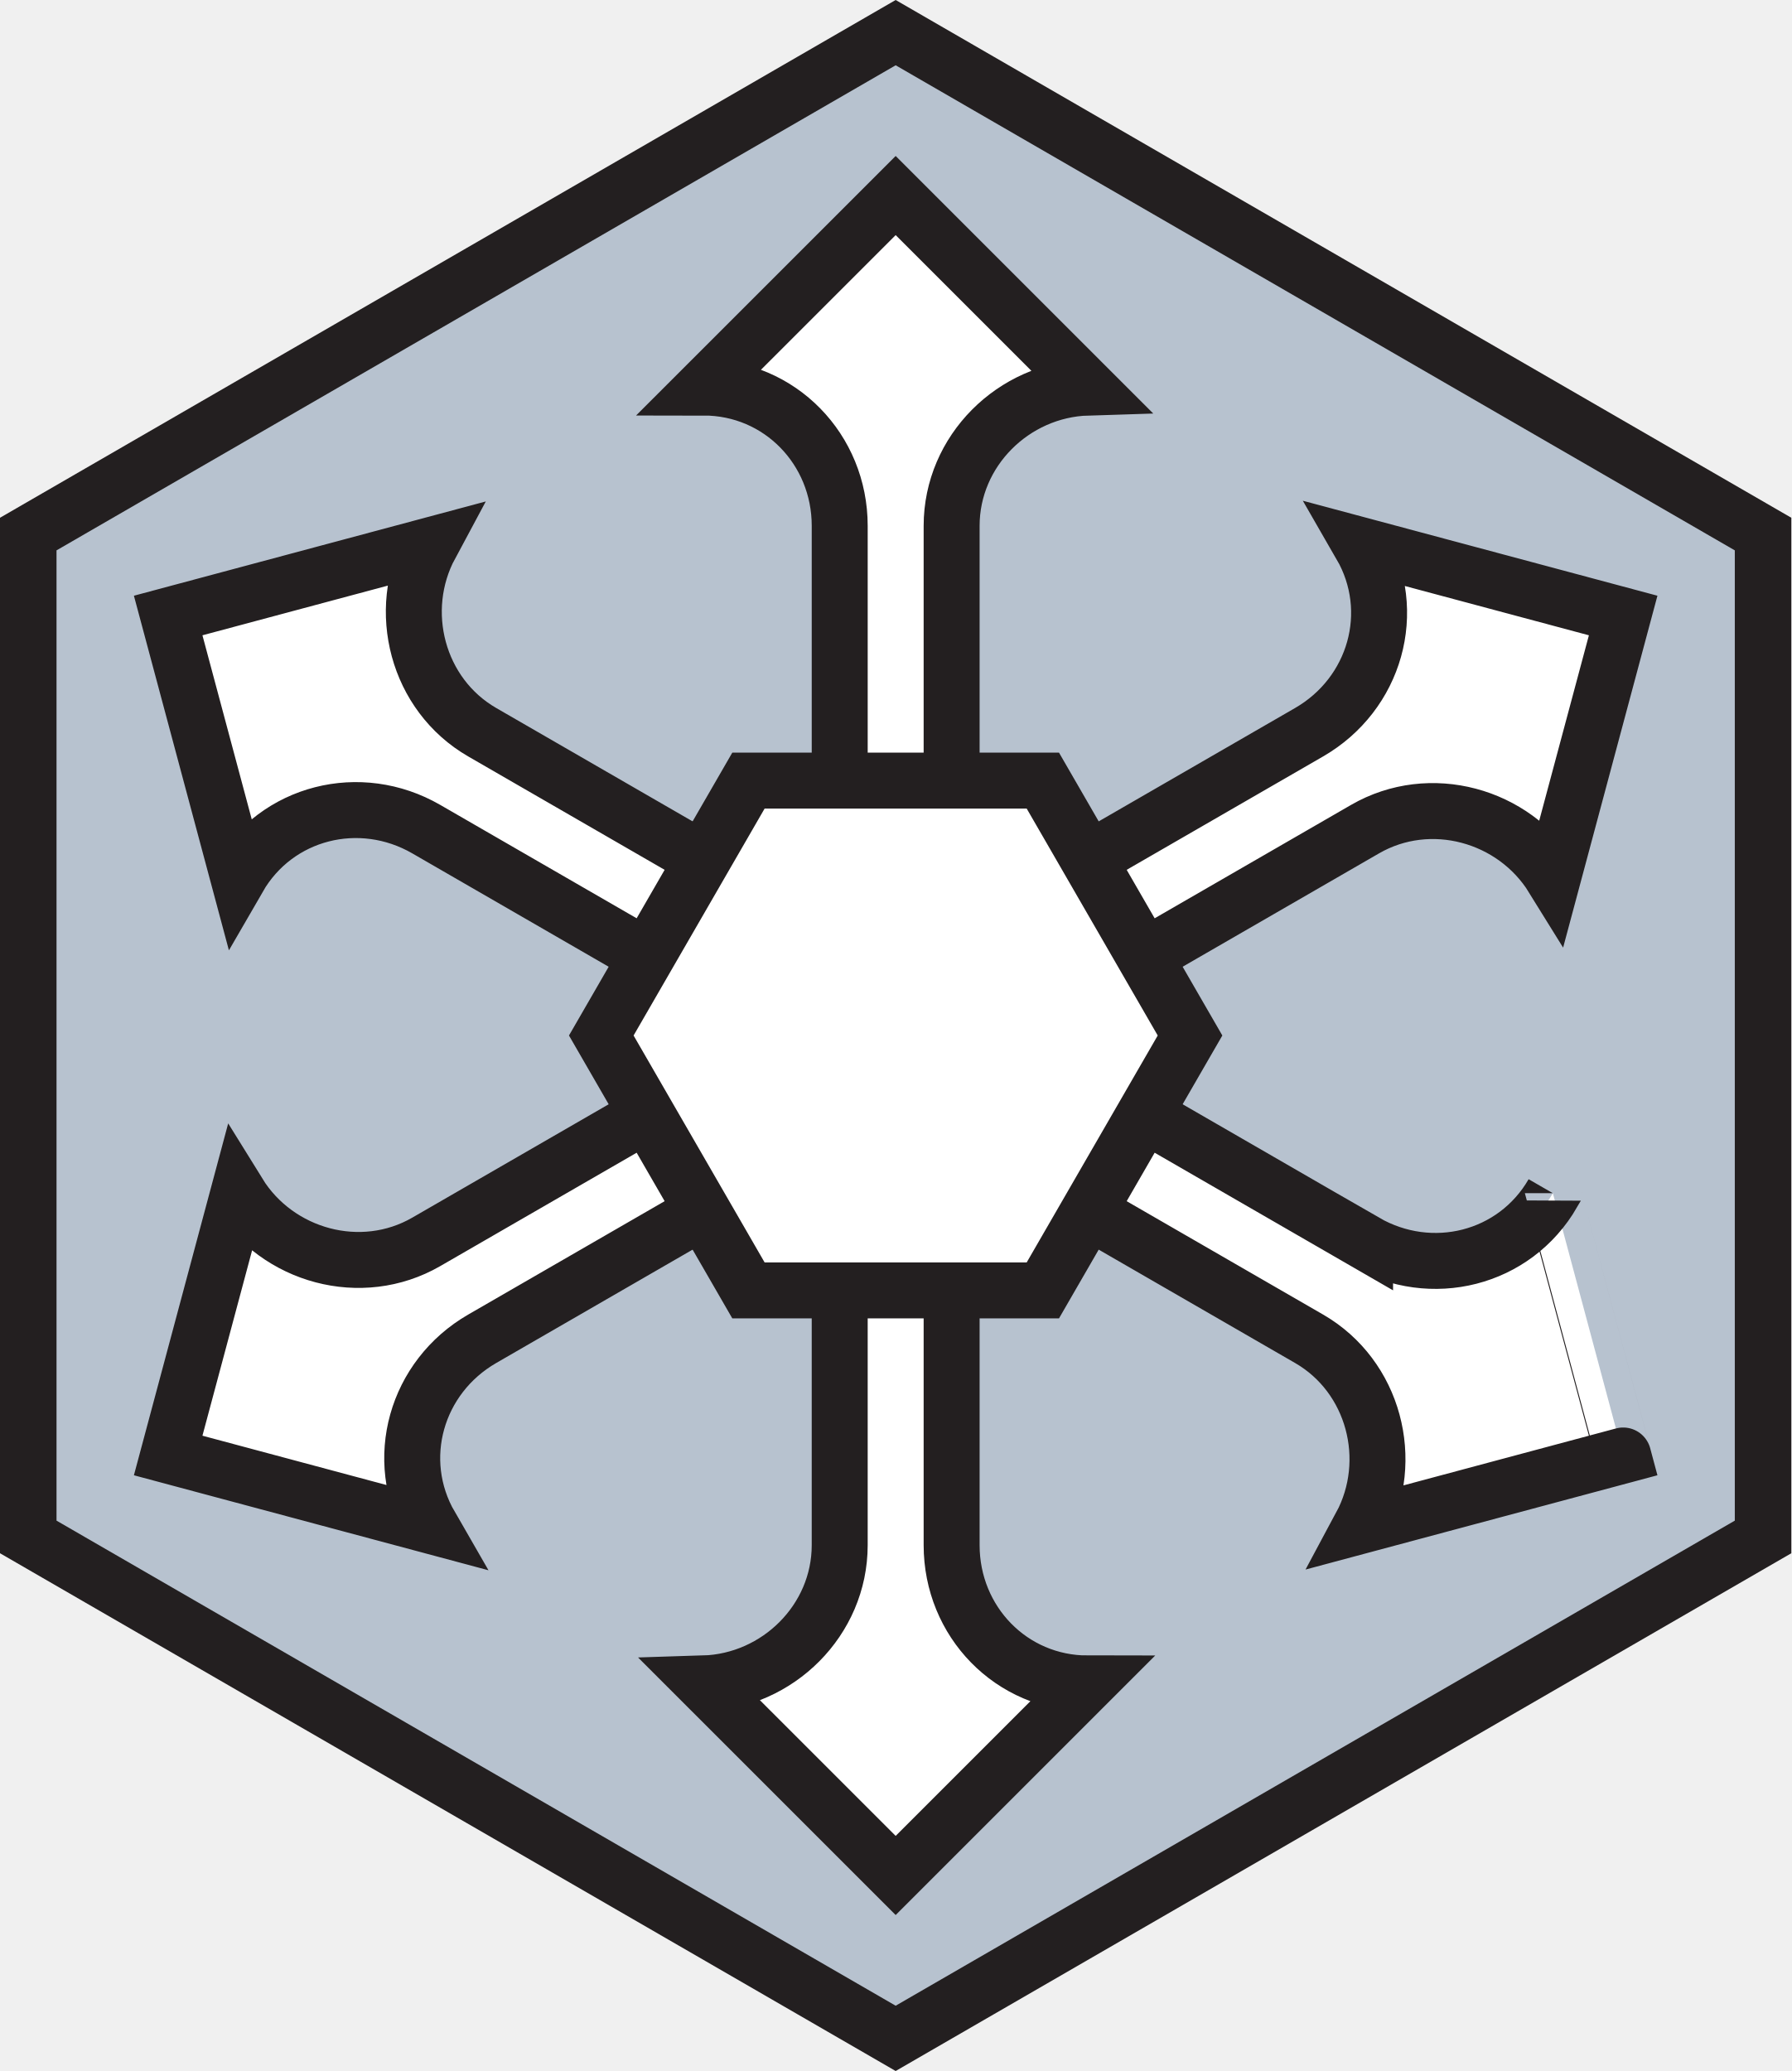
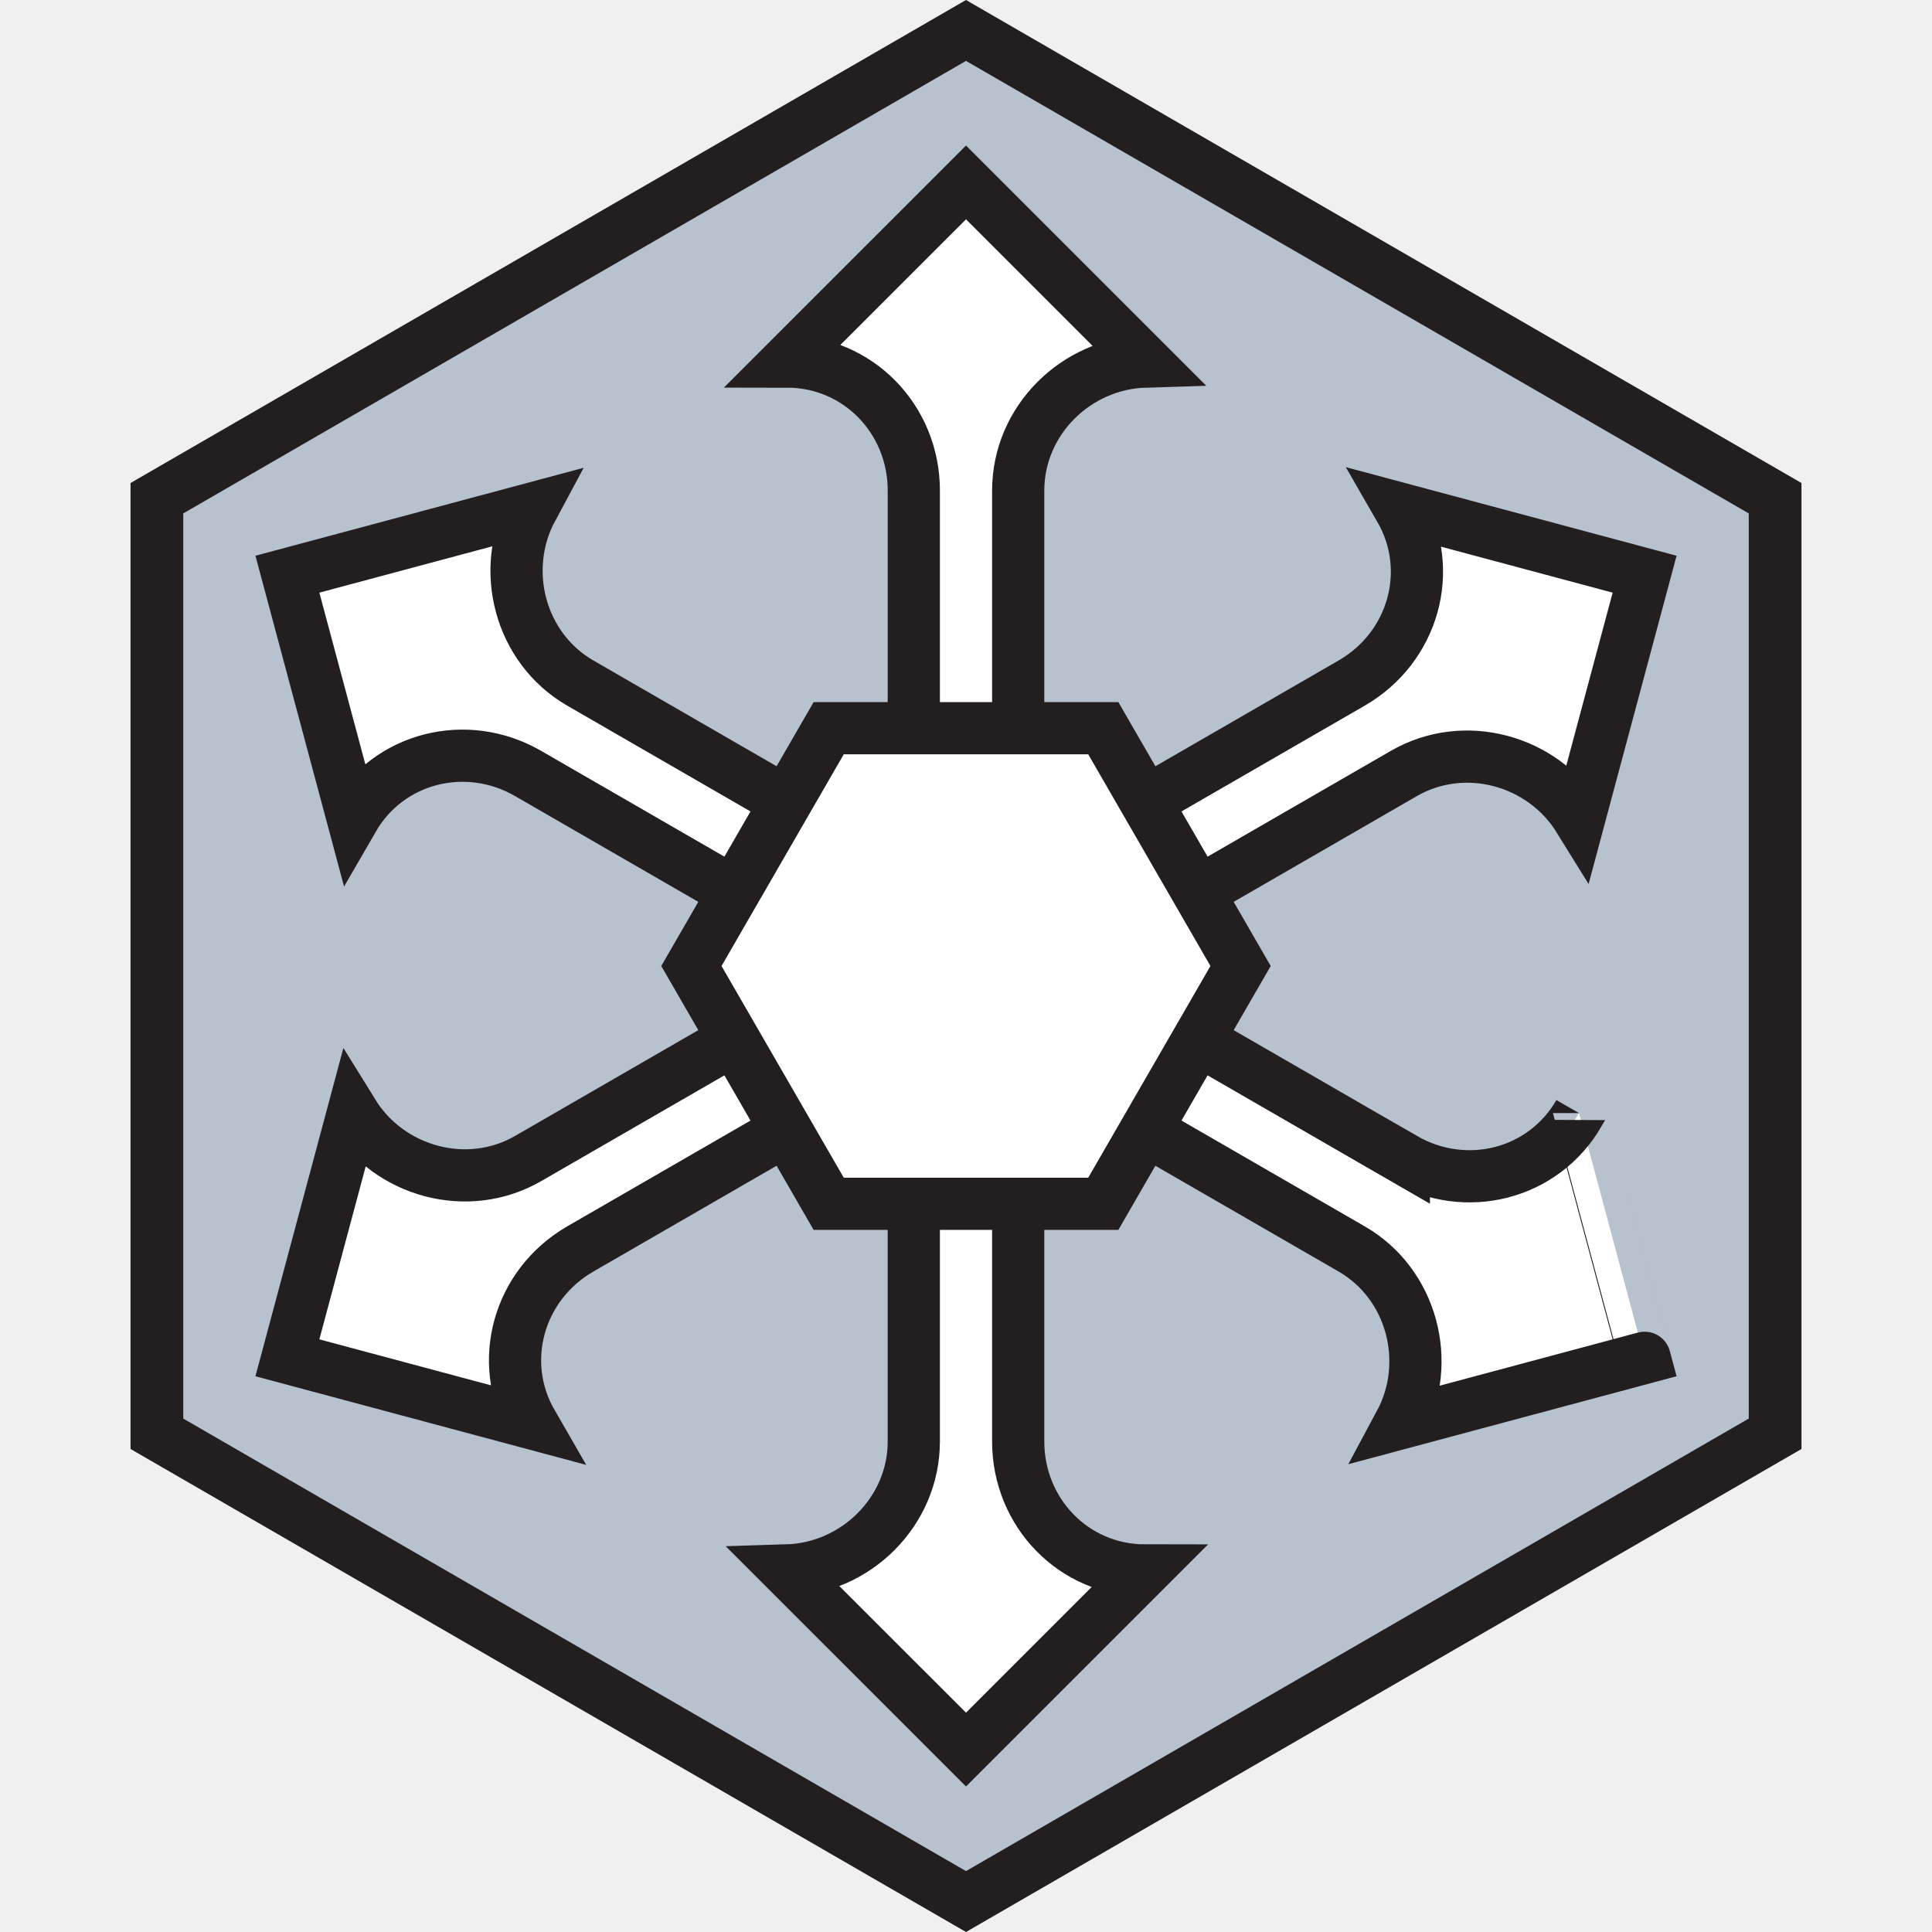
- <svg xmlns="http://www.w3.org/2000/svg" xml:space="preserve" fill-rule="evenodd" stroke-miterlimit="2" clip-rule="evenodd" viewBox="0 0 266.75 308.426">
+ <svg xmlns="http://www.w3.org/2000/svg" xml:space="preserve" fill-rule="evenodd" stroke-miterlimit="2" clip-rule="evenodd" viewBox="0 0 266.75 308.426" height="512" width="512">
  <path fill="#b7c2cf" fill-rule="nonzero" stroke="#231f20" stroke-width="8.417" d="M4.208 228.89V79.536L133.375 4.861l129.167 74.675V228.89l-129.167 74.675Z" />
  <path fill="#fff" fill-rule="nonzero" stroke="#231f20" stroke-miterlimit="10" stroke-width="8.333" d="m203.276 184.949-32.867-18.975-20.366-11.759 20.366-11.762 32.867-18.975c9.67-5.583 22.15-2.146 27.963 7.254l10.47-39.067L202.643 81.2c5.687 9.85 2.15 22.158-7.7 27.846l-32.867 18.975-20.367 11.758v-61.47c0-11.163 9.213-20.255 20.263-20.593L133.376 29.12l-28.6 28.595c11.375 0 20.267 9.221 20.267 20.592v61.471l-20.371-11.758-32.867-18.975c-9.67-5.584-12.933-18.109-7.7-27.846L25.043 91.665l10.466 39.067c5.684-9.85 18.113-12.942 27.963-7.254l32.866 18.975 20.371 11.762-20.37 11.759-32.867 18.975c-9.671 5.583-22.15 2.146-27.963-7.254L25.043 216.76l39.062 10.467c-5.687-9.85-2.15-22.158 7.7-27.846l32.867-18.975 20.37-11.758v61.47c0 11.163-9.216 20.255-20.266 20.592l28.6 28.596 28.596-28.596c-11.375 0-20.263-9.22-20.263-20.591v-61.471l20.367 11.758 32.867 18.975c9.67 5.584 12.933 18.109 7.7 27.846l39.066-10.467s-10.47-39.066-10.47-39.062c-5.684 9.846-18.113 12.937-27.963 7.25Z" />
  <path fill="#fff" fill-rule="nonzero" stroke="#231f20" stroke-miterlimit="10" stroke-width="8.333" d="M155.292 116.25h-43.837l-21.917 37.963 21.917 37.963h43.837l21.917-37.963z" />
</svg>
